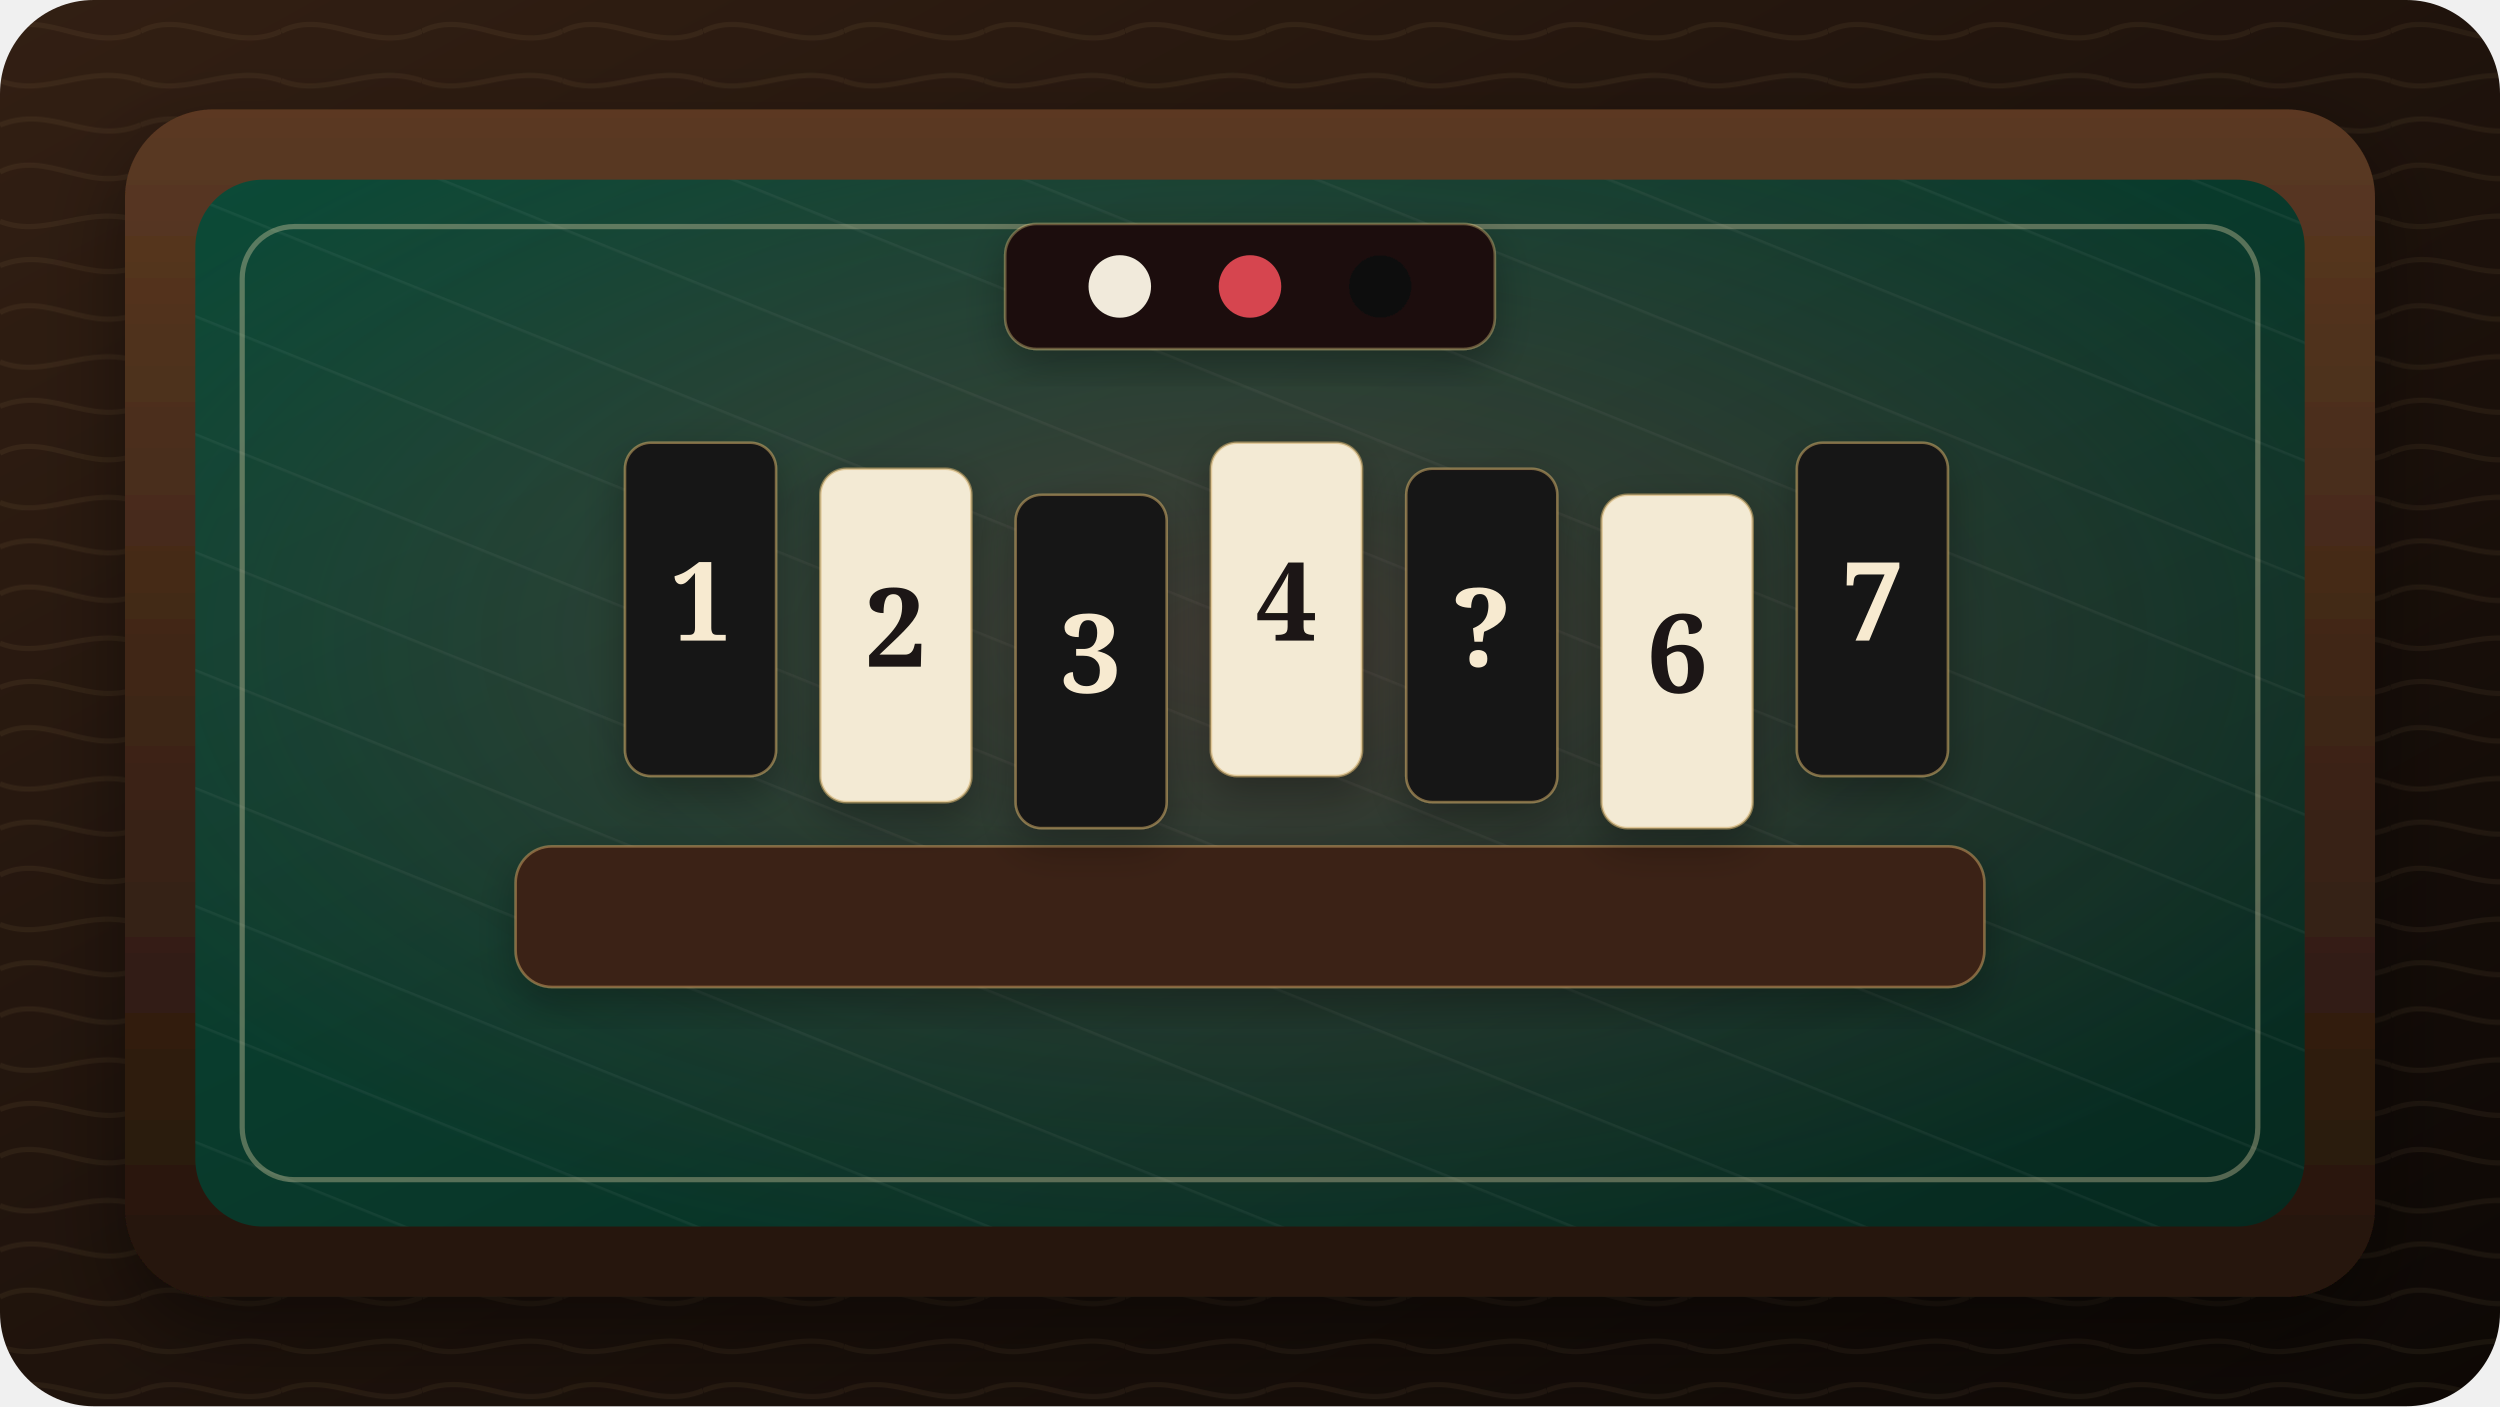
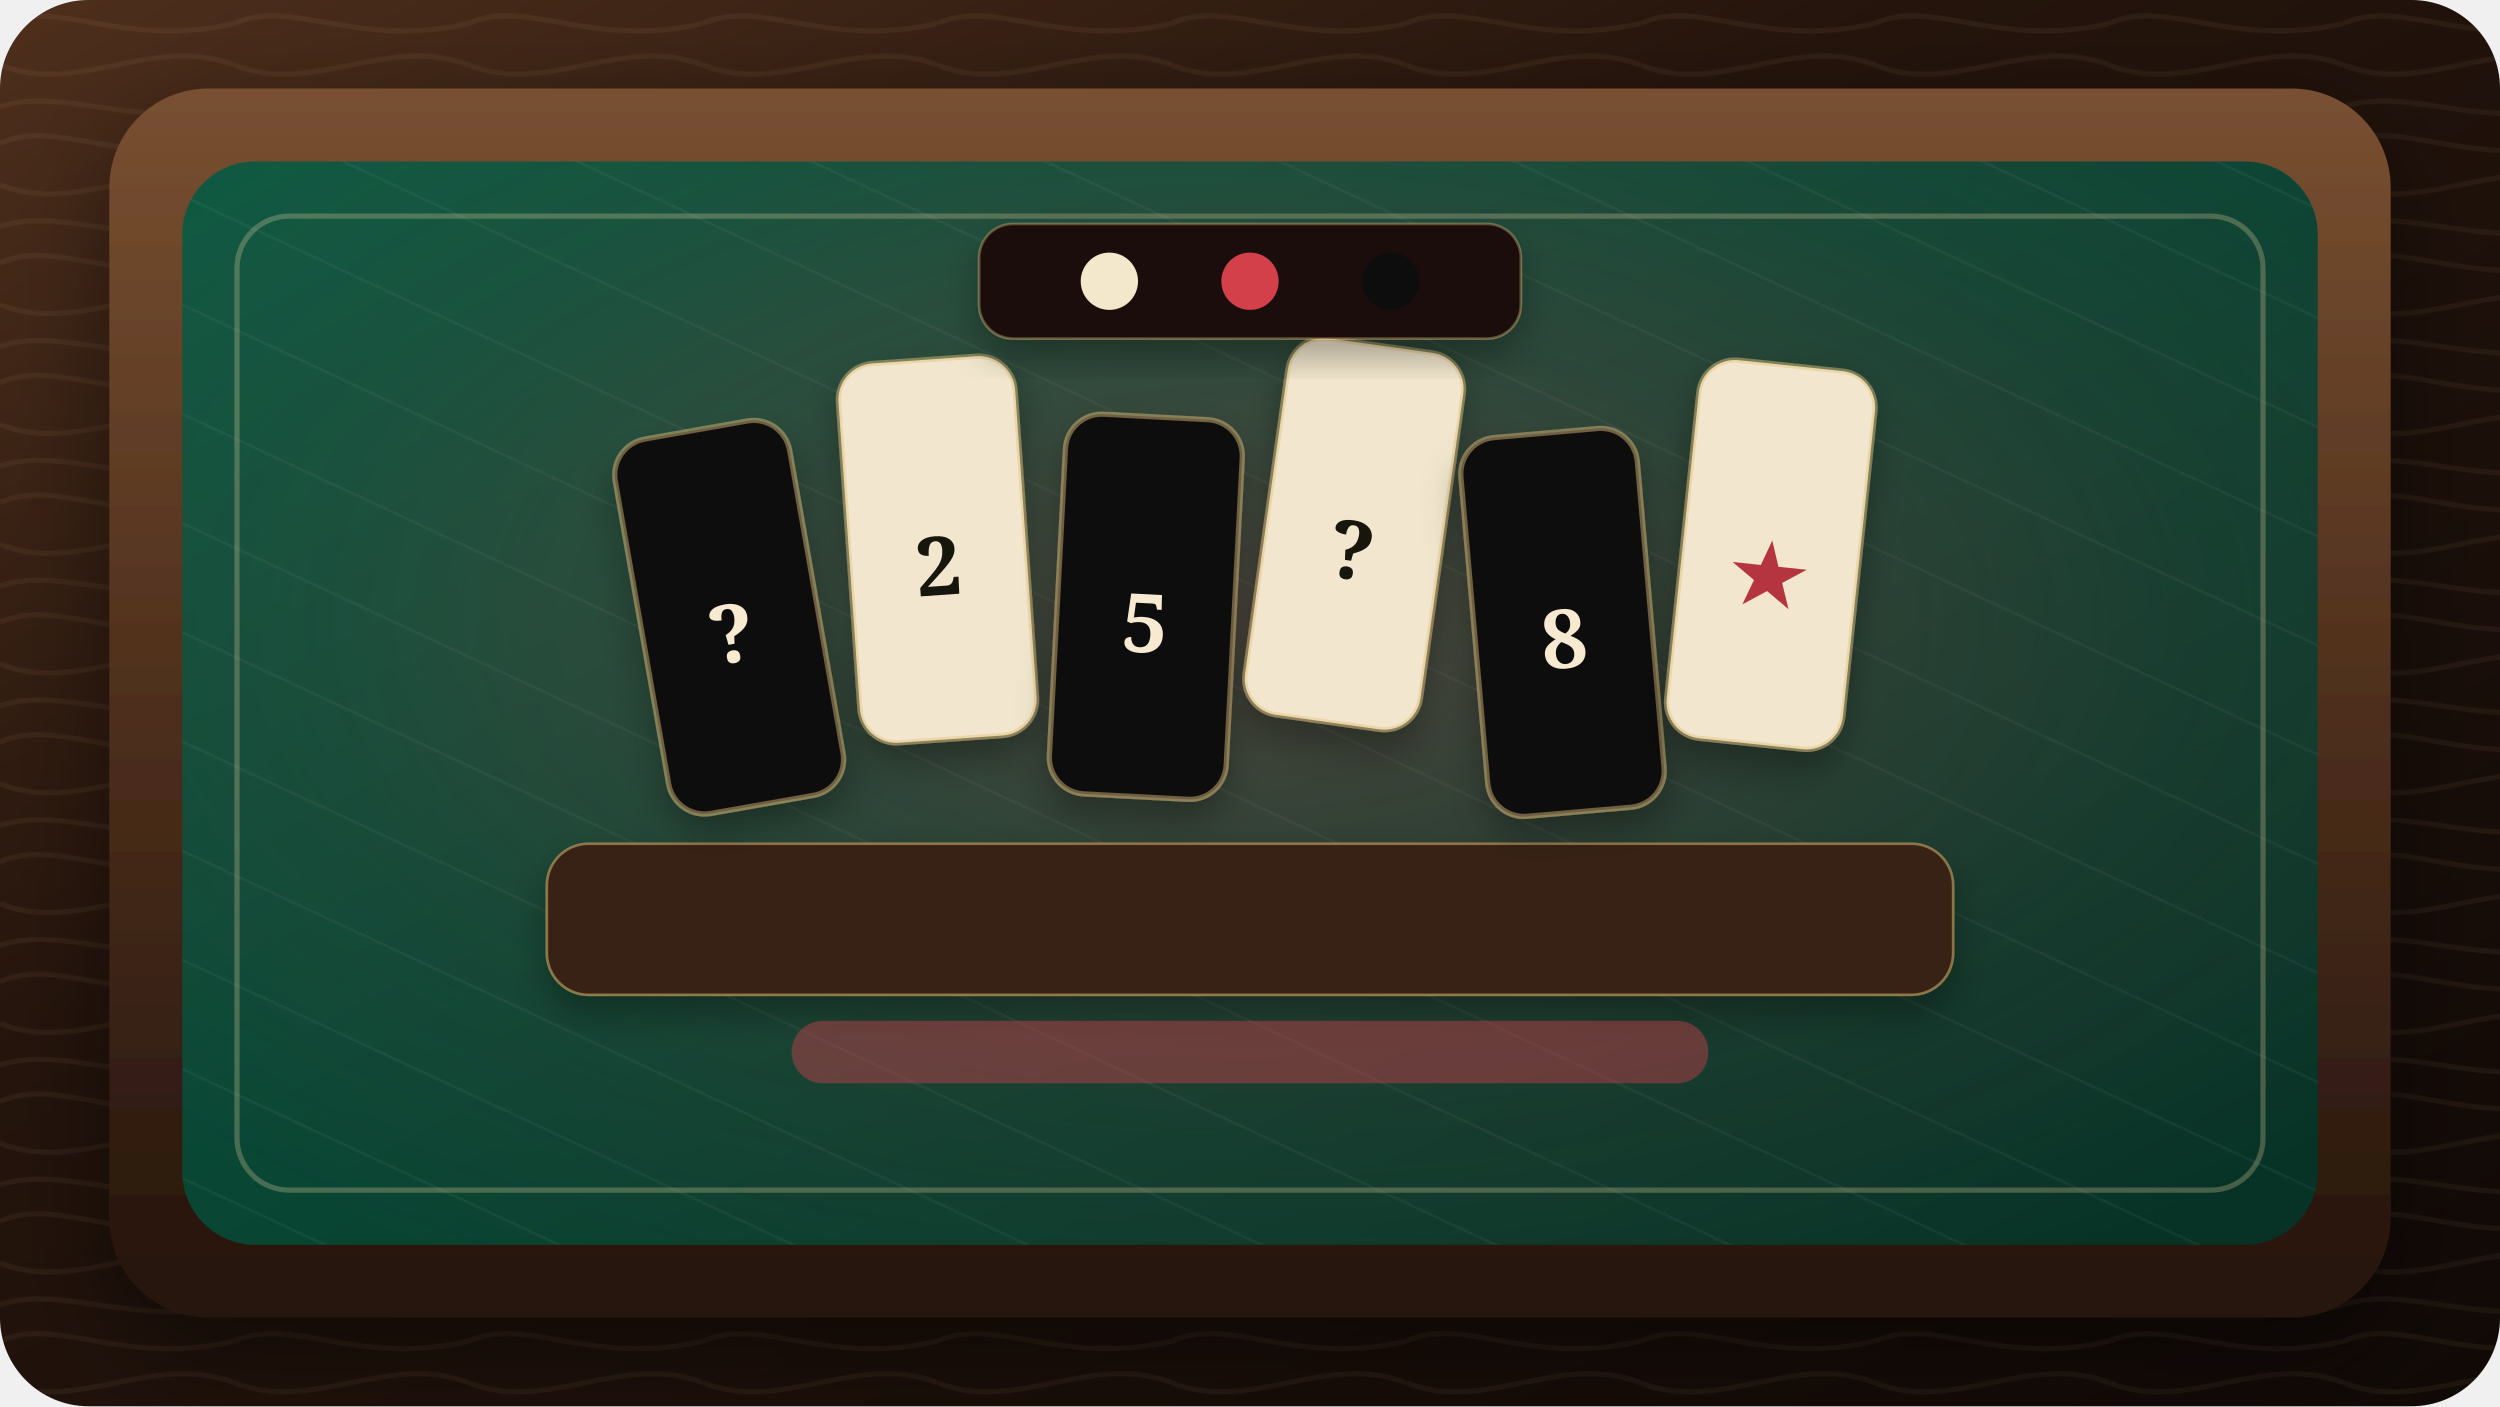
<svg xmlns="http://www.w3.org/2000/svg" width="960" height="540" viewBox="0 0 960 540" role="img" aria-labelledby="davinci-code-plus-title davinci-code-plus-desc">
  <defs>
    <linearGradient id="table" x1="0" y1="0" x2="1" y2="1">
-       <stop offset="0" stop-color="#321f13" />
-       <stop offset=".5" stop-color="#1f130c" />
-       <stop offset="1" stop-color="#0d0805" />
+       <stop offset="0" stop-color="#4e2f1c" />
+       <stop offset=".38" stop-color="#24140c" />
+       <stop offset="1" stop-color="#100906" />
    </linearGradient>
    <linearGradient id="rail" x1="0" y1="0" x2="0" y2="1">
-       <stop offset="0" stop-color="#5b3922" />
-       <stop offset=".52" stop-color="#3d2516" />
-       <stop offset="1" stop-color="#25160d" />
+       <stop offset="0" stop-color="#795031" />
+       <stop offset=".5" stop-color="#4e2f1c" />
+       <stop offset="1" stop-color="#24140c" />
    </linearGradient>
    <linearGradient id="felt" x1="0" y1="0" x2="1" y2="1">
-       <stop offset="0" stop-color="#0c4a37" />
-       <stop offset="1" stop-color="#06291f" />
+       <stop offset="0" stop-color="#0b5a42" />
+       <stop offset="1" stop-color="#073125" />
    </linearGradient>
-     <radialGradient id="glow" cx="50%" cy="44%" r="62%">
-       <stop offset="0" stop-color="#d6454f" stop-opacity=".28" />
-       <stop offset="1" stop-color="#d6454f" stop-opacity="0" />
+     <radialGradient id="spot" cx="50%" cy="42%" r="70%">
+       <stop offset="0" stop-color="#d33f49" stop-opacity=".32" />
+       <stop offset=".64" stop-color="#d33f49" stop-opacity=".08" />
+       <stop offset="1" stop-color="#d33f49" stop-opacity="0" />
    </radialGradient>
-     <filter id="shadow" x="-20%" y="-20%" width="140%" height="140%">
-       <feDropShadow dx="0" dy="14" stdDeviation="16" flood-color="#000" flood-opacity=".42" />
+     <filter id="shadow" x="-30%" y="-30%" width="160%" height="160%">
+       <feDropShadow dx="0" dy="14" stdDeviation="18" flood-color="#000" flood-opacity=".42" />
    </filter>
-     <filter id="softShadow" x="-30%" y="-30%" width="160%" height="160%">
-       <feDropShadow dx="0" dy="6" stdDeviation="8" flood-color="#000" flood-opacity=".3" />
+     <filter id="chipShadow" x="-35%" y="-35%" width="170%" height="170%">
+       <feDropShadow dx="0" dy="7" stdDeviation="7" flood-color="#000" flood-opacity=".32" />
    </filter>
-     <pattern id="grain" width="54" height="54" patternUnits="userSpaceOnUse">
-       <path d="M0 12c18-9 34 9 54 0M0 31c18 7 33-7 54 0M0 48c20-8 34 8 54 0" fill="none" stroke="#ffe1a0" stroke-opacity=".055" stroke-width="2" />
+     <pattern id="woodgrain" width="90" height="46" patternUnits="userSpaceOnUse">
+       <path d="M0 9c22-10 47 10 90 0M0 25c30 12 59-12 90 0M0 41c24-8 52 9 90 0" fill="none" stroke="#ffe2aa" stroke-opacity=".055" stroke-width="2" />
    </pattern>
-     <pattern id="feltLines" width="42" height="42" patternUnits="userSpaceOnUse" patternTransform="rotate(22)">
-       <path d="M0 0h42" stroke="#ffffff" stroke-opacity=".045" stroke-width="2" />
+     <pattern id="feltthread" width="38" height="38" patternUnits="userSpaceOnUse" patternTransform="rotate(25)">
+       <path d="M0 0h38" stroke="#fff" stroke-opacity=".045" stroke-width="2" />
    </pattern>
  </defs>
-   <rect width="960" height="540" rx="36" fill="url(#table)" />
-   <rect width="960" height="540" rx="36" fill="url(#grain)" />
-   <rect x="48" y="42" width="864" height="456" rx="34" fill="url(#rail)" filter="url(#shadow)" />
-   <rect x="75" y="69" width="810" height="402" rx="26" fill="url(#felt)" />
-   <rect x="75" y="69" width="810" height="402" rx="26" fill="url(#feltLines)" />
-   <rect x="75" y="69" width="810" height="402" rx="26" fill="url(#glow)" />
-   <rect x="93" y="87" width="774" height="366" rx="20" fill="none" stroke="rgba(255,232,185,.32)" stroke-width="2" />
-   <rect x="198" y="325" width="564" height="54" rx="14" fill="#3b2416" stroke="#d6a565" stroke-opacity=".5" filter="url(#softShadow)" />
-   <g filter="url(#softShadow)">
-     <rect x="240" y="170" width="58" height="128" rx="10" fill="#141414" stroke="#d0ac68" stroke-opacity=".55" />
-     <text x="269" y="246" text-anchor="middle" font-family="Georgia,serif" font-size="42" font-weight="800" fill="#f7ead0">1</text>
+   <rect width="960" height="540" rx="34" fill="url(#table)" />
+   <rect width="960" height="540" rx="34" fill="url(#woodgrain)" />
+   <rect x="42" y="34" width="876" height="472" rx="38" fill="url(#rail)" filter="url(#shadow)" />
+   <rect x="70" y="62" width="820" height="416" rx="28" fill="url(#felt)" />
+   <rect x="70" y="62" width="820" height="416" rx="28" fill="url(#feltthread)" />
+   <rect x="70" y="62" width="820" height="416" rx="28" fill="url(#spot)" />
+   <rect x="91" y="83" width="778" height="374" rx="20" fill="none" stroke="#ead0a0" stroke-opacity=".28" stroke-width="2" />
+   <rect x="210" y="324" width="540" height="58" rx="16" fill="#392315" stroke="#d7ad68" stroke-opacity=".55" filter="url(#chipShadow)" />
+   <g transform="translate(246 164) rotate(-10 34 73)" filter="url(#chipShadow)">
+     <rect width="68" height="146" rx="14" fill="#111" stroke="#e3c17c" stroke-opacity=".45" stroke-width="2" />
+     <text x="34" y="90.52" text-anchor="middle" font-family="Georgia,serif" font-size="31.28" font-weight="800" fill="#f7ead0">?</text>
  </g>
-   <g filter="url(#softShadow)">
-     <rect x="315" y="180" width="58" height="128" rx="10" fill="#f3ead4" stroke="#d0ac68" stroke-opacity=".55" />
-     <text x="344" y="256" text-anchor="middle" font-family="Georgia,serif" font-size="42" font-weight="800" fill="#1a1612">2</text>
+   <g transform="translate(326 138) rotate(-4 34 73)" filter="url(#chipShadow)">
+     <rect width="68" height="146" rx="14" fill="#f2e7ce" stroke="#e3c17c" stroke-opacity=".45" stroke-width="2" />
+     <text x="34" y="90.52" text-anchor="middle" font-family="Georgia,serif" font-size="31.28" font-weight="800" fill="#18120d">2</text>
  </g>
-   <g filter="url(#softShadow)">
-     <rect x="390" y="190" width="58" height="128" rx="10" fill="#141414" stroke="#d0ac68" stroke-opacity=".55" />
-     <text x="419" y="266" text-anchor="middle" font-family="Georgia,serif" font-size="42" font-weight="800" fill="#f7ead0">3</text>
+   <g transform="translate(406 160) rotate(3 34 73)" filter="url(#chipShadow)">
+     <rect width="68" height="146" rx="14" fill="#111" stroke="#e3c17c" stroke-opacity=".45" stroke-width="2" />
+     <text x="34" y="90.52" text-anchor="middle" font-family="Georgia,serif" font-size="31.28" font-weight="800" fill="#f7ead0">5</text>
  </g>
-   <g filter="url(#softShadow)">
-     <rect x="465" y="170" width="58" height="128" rx="10" fill="#f3ead4" stroke="#d0ac68" stroke-opacity=".55" />
-     <text x="494" y="246" text-anchor="middle" font-family="Georgia,serif" font-size="42" font-weight="800" fill="#1a1612">4</text>
+   <g transform="translate(486 132) rotate(8 34 73)" filter="url(#chipShadow)">
+     <rect width="68" height="146" rx="14" fill="#f2e7ce" stroke="#e3c17c" stroke-opacity=".45" stroke-width="2" />
+     <text x="34" y="90.52" text-anchor="middle" font-family="Georgia,serif" font-size="31.28" font-weight="800" fill="#18120d">?</text>
  </g>
-   <g filter="url(#softShadow)">
-     <rect x="540" y="180" width="58" height="128" rx="10" fill="#141414" stroke="#d0ac68" stroke-opacity=".55" />
-     <text x="569" y="256" text-anchor="middle" font-family="Georgia,serif" font-size="42" font-weight="800" fill="#f7ead0">?</text>
+   <g transform="translate(566 166) rotate(-5 34 73)" filter="url(#chipShadow)">
+     <rect width="68" height="146" rx="14" fill="#111" stroke="#e3c17c" stroke-opacity=".45" stroke-width="2" />
+     <text x="34" y="90.52" text-anchor="middle" font-family="Georgia,serif" font-size="31.28" font-weight="800" fill="#f7ead0">8</text>
  </g>
-   <g filter="url(#softShadow)">
-     <rect x="615" y="190" width="58" height="128" rx="10" fill="#f3ead4" stroke="#d0ac68" stroke-opacity=".55" />
-     <text x="644" y="266" text-anchor="middle" font-family="Georgia,serif" font-size="42" font-weight="800" fill="#1a1612">6</text>
+   <g transform="translate(646 140) rotate(6 34 73)" filter="url(#chipShadow)">
+     <rect width="68" height="146" rx="14" fill="#f2e7ce" stroke="#e3c17c" stroke-opacity=".45" stroke-width="2" />
+     <text x="34" y="90.52" text-anchor="middle" font-family="Georgia,serif" font-size="31.28" font-weight="800" fill="#b4363f">★</text>
  </g>
-   <g filter="url(#softShadow)">
-     <rect x="690" y="170" width="58" height="128" rx="10" fill="#141414" stroke="#d0ac68" stroke-opacity=".55" />
-     <text x="719" y="246" text-anchor="middle" font-family="Georgia,serif" font-size="42" font-weight="800" fill="#f7ead0">7</text>
-   </g>
-   <g filter="url(#softShadow)">
-     <rect x="386" y="86" width="188" height="48" rx="12" fill="#1b1110" stroke="#e7c27c" stroke-opacity=".38" />
-     <circle cx="430" cy="110" r="12" fill="#f1eadb" />
-     <circle cx="480" cy="110" r="12" fill="#d6454f" />
-     <circle cx="530" cy="110" r="12" fill="#111" />
+   <rect x="304" y="392" width="352" height="24" rx="12" fill="#d33f49" opacity=".42" />
+   <g filter="url(#chipShadow)">
+     <rect x="376" y="86" width="208" height="44" rx="13" fill="#1c1110" stroke="#e7bf78" stroke-opacity=".35" />
+     <circle cx="426" cy="108" r="11" fill="#f4e8cc" />
+     <circle cx="480" cy="108" r="11" fill="#d33f49" />
+     <circle cx="534" cy="108" r="11" fill="#090807" />
  </g>
</svg>
